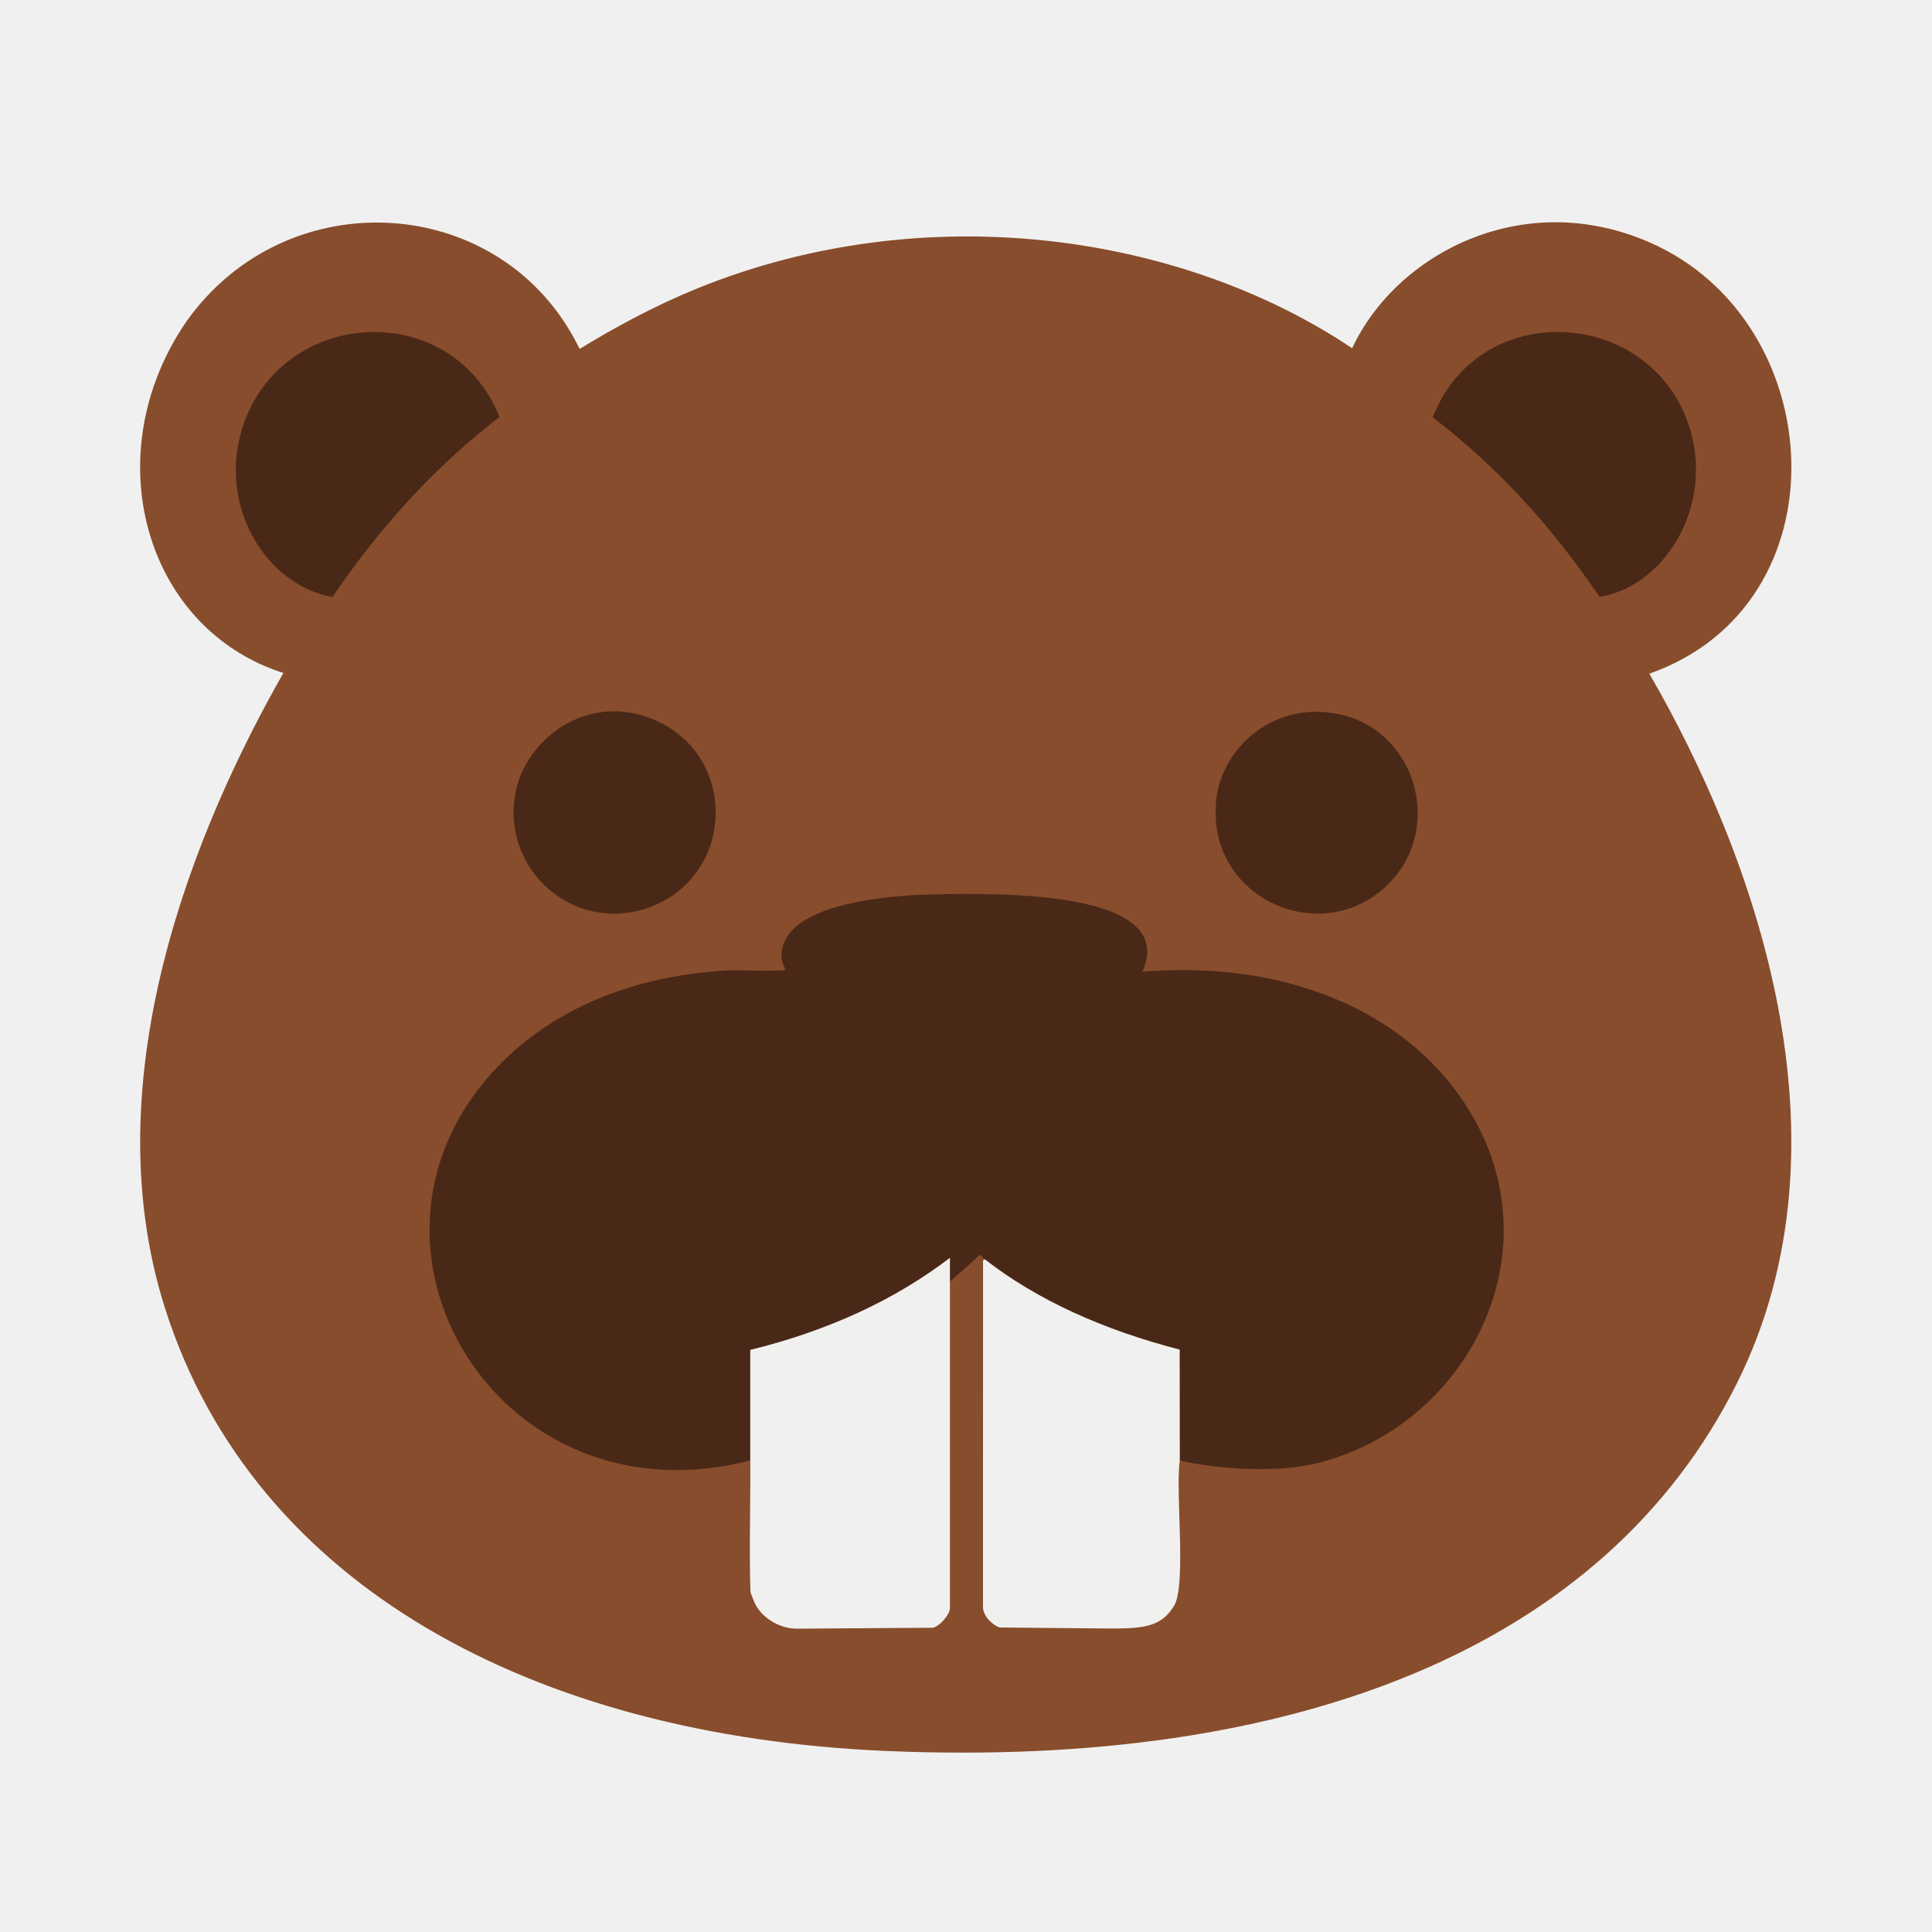
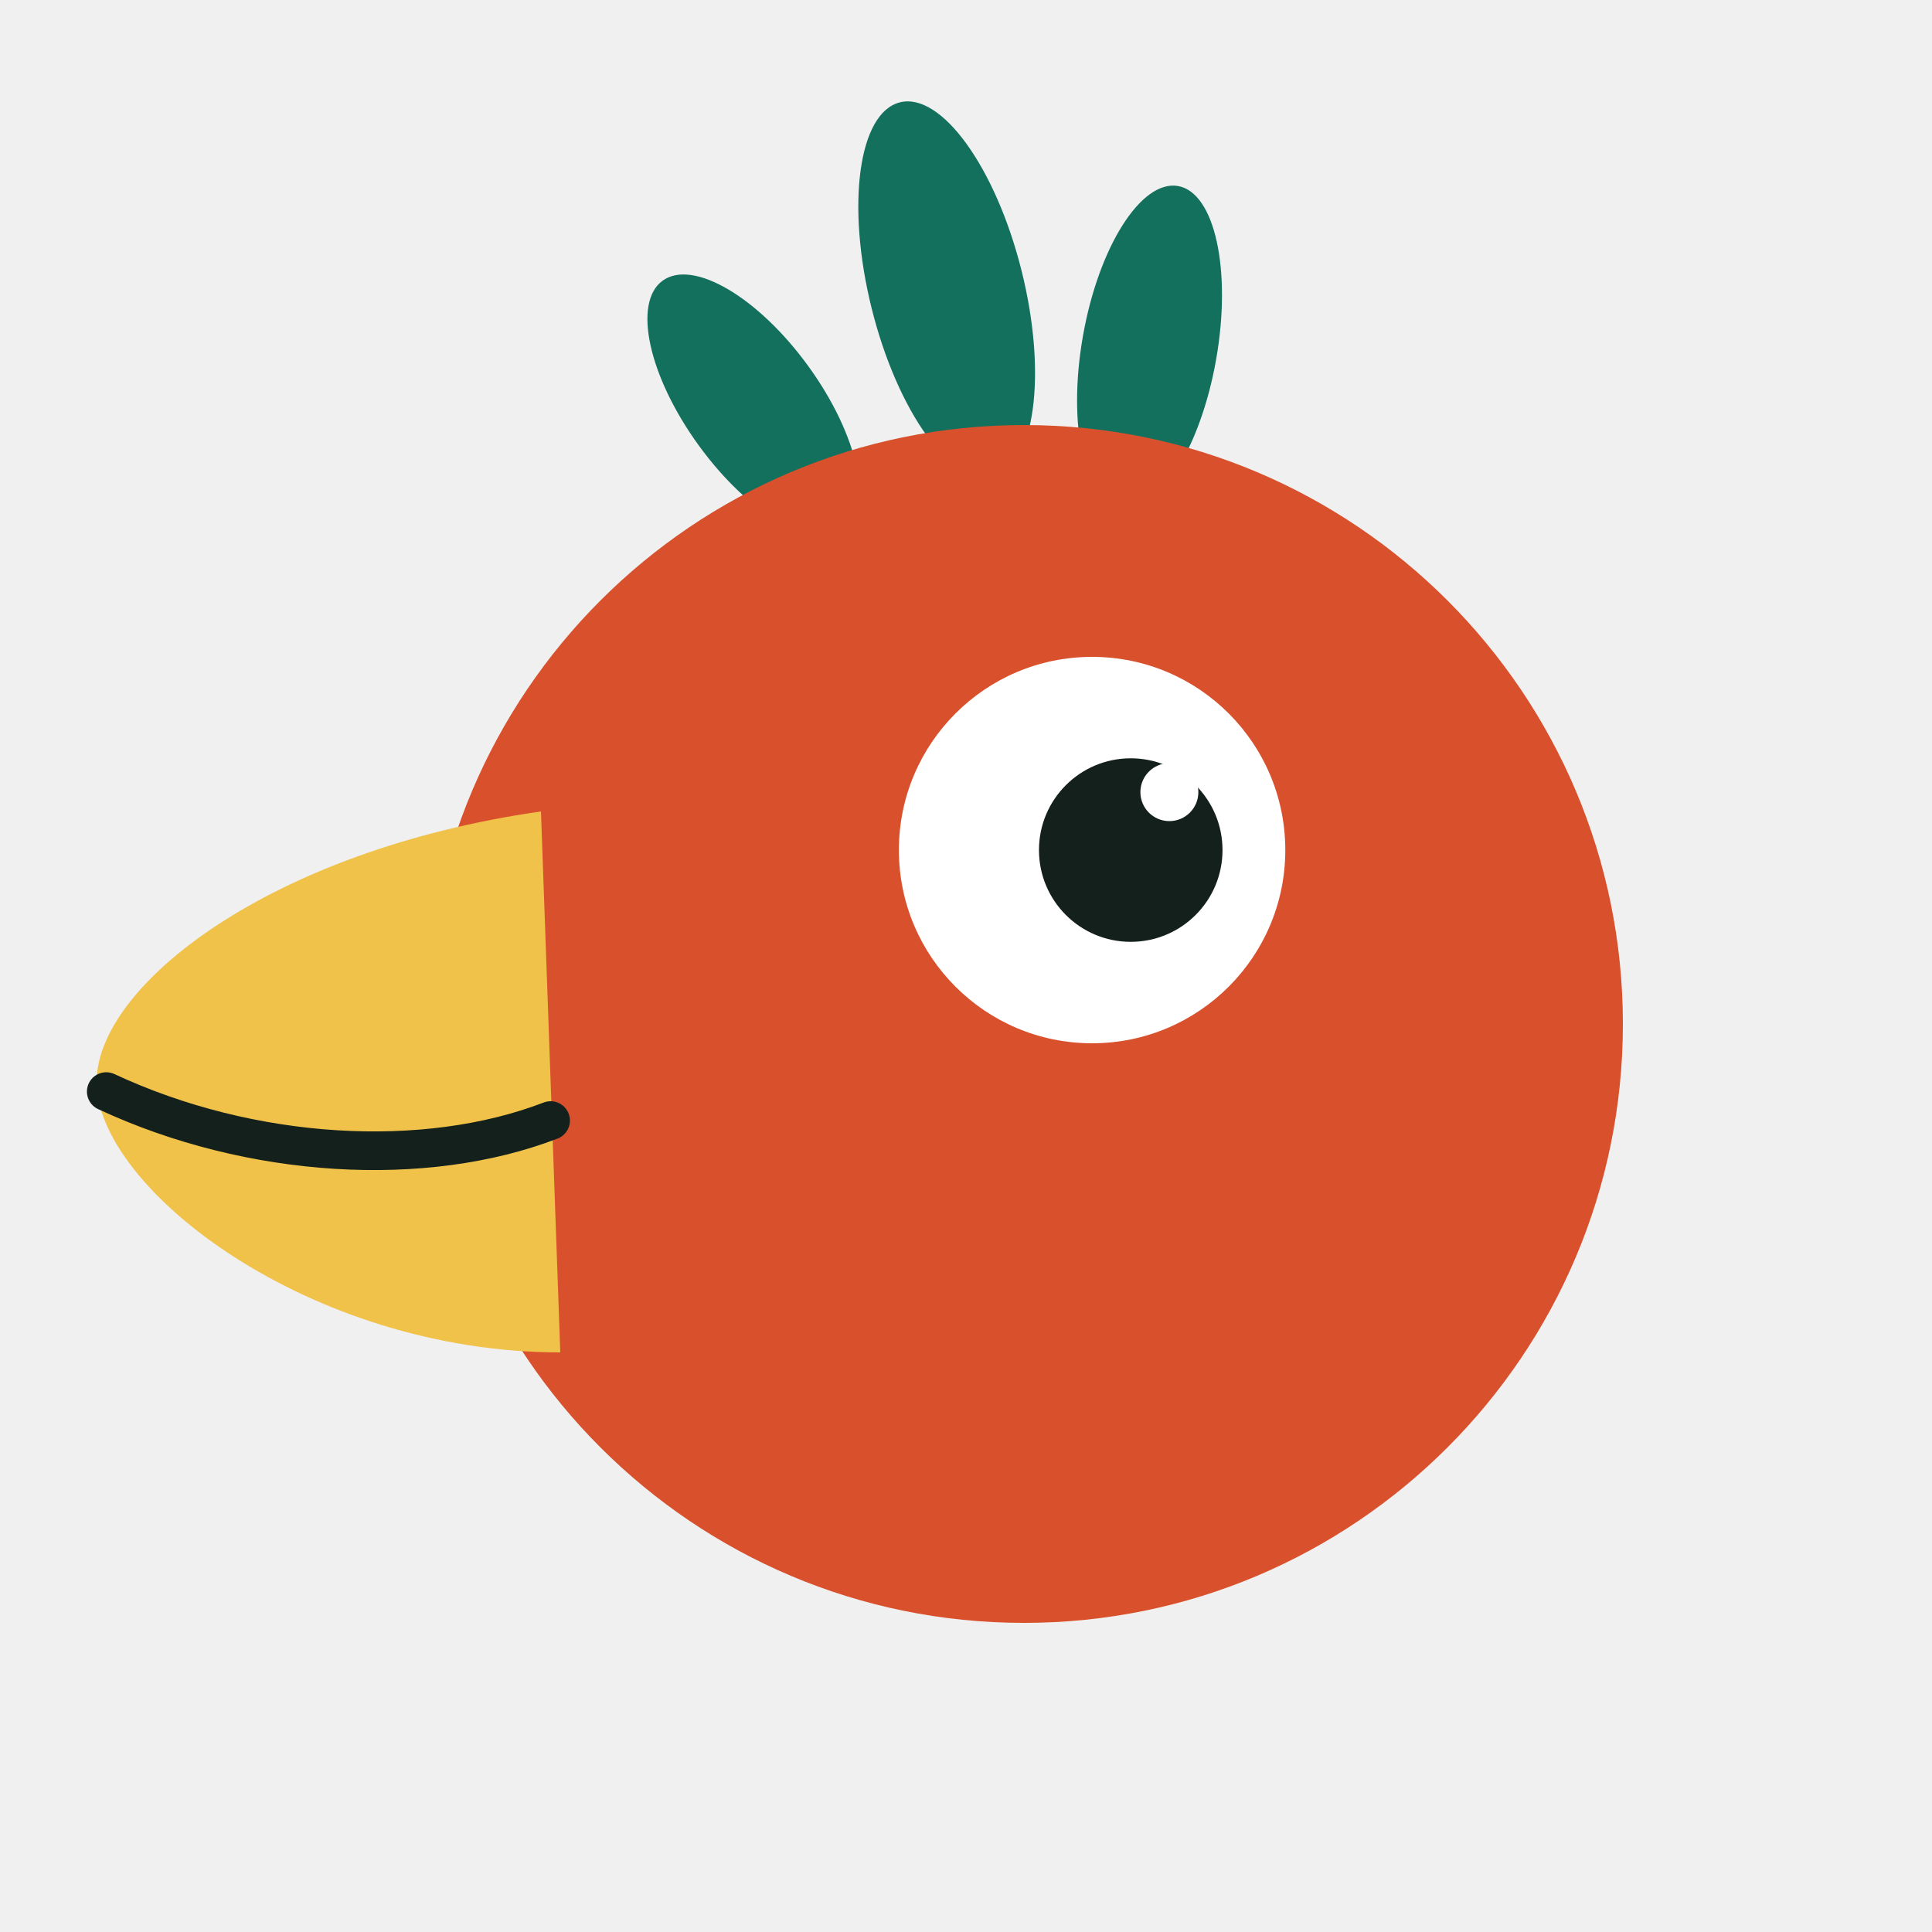
- <svg xmlns="http://www.w3.org/2000/svg" version="1.1" viewBox="0 0 1254 1254" width="1254" height="1254">
-   <path d="M376.21,226.50 C399.53,212.18 425.83,198.03 453.11,186.99 C600.29,127.48 766.17,151.37 877.66,226.04 C905.76,165.37 988.06,120.90 1071.25,157.56 C1188.14,209.07 1198.44,392.32 1070.53,437.27 C1138.52,554.64 1205.83,740.47 1127.43,897.75 C1041.91,1069.29 841.19,1147.90 575.25,1136.50 C346.68,1126.72 165.12,1029.48 107.46,850.25 C58.93,699.44 127.63,535.56 183.94,436.82 C93.85,408.09 61.86,294.90 120.93,208.75 C186.77,115.80 327.32,125.28 376.21,226.50 Z" fill="#884D2C" fill-rule="nonzero" />
-   <g>
-     <path d="M639.15,817.35 L635.75,814.43 C629.86,820.57 622.83,826.19 616.56,831.75 L616.56,816.42 C580.90,843.70 537.49,863.79 486.98,876.19 L486.98,947.90 C324.46,990.05 215.84,810.81 319.40,696.25 C352.88,659.21 403.47,634.33 469.61,630.00 C478.46,629.42 490.82,630.28 499.25,630.09 C518.53,629.67 504.42,631.15 507.85,615.25 C513.81,587.67 571.27,581.24 606.25,580.50 C652.82,579.52 764.67,578.69 741.50,630.70 C829.13,623.56 897.83,652.63 937.25,698.40 C1019.37,793.76 961.03,922.92 855.25,949.64 C829.65,956.11 791.25,953.76 765.75,948.00 L765.67,875.98 C716.55,863.31 673.53,844.09 639.15,817.35 Z" fill="#4A2817" fill-rule="nonzero" />
-     <path d="M616.56,831.75 L616.56,1043.75 C616.54,1048.38 608.88,1056.44 605.21,1056.52 L517.25,1057.12 C504.52,1057.06 493.78,1048.84 489.98,1040.72 C489.56,1039.83 487.12,1033.88 487.10,1033.25 C486.19,1007.41 487.19,975.63 486.98,947.90 L486.98,876.19 C537.49,863.79 580.90,843.70 616.56,816.42 L616.56,831.75 Z" fill="#F0F0EF" fill-rule="nonzero" />
-     <path d="M639.15,817.35 C673.53,844.09 716.55,863.31 765.67,875.98 L765.75,948.00 C762.83,968.82 770.19,1028.55 762.09,1042.19 C754.07,1055.69 742.65,1057.06 721.25,1057.02 L648.76,1056.36 C644.54,1054.91 638.03,1049.36 638.01,1042.83 L638.07,818.02 C638.07,818.02 639.15,817.35 639.15,817.35 Z" fill="#F0F0EF" fill-rule="nonzero" />
-   </g>
-   <path d="M324.22,270.68 C282.02,302.95 246.06,342.96 215.75,387.50 C172.82,380.02 139.36,327.33 158.61,273.78 C186.10,199.16 293.46,194.12 324.22,270.68 Z" fill="#4A2817" fill-rule="nonzero" />
-   <path d="M1093.88,269.75 C1115.62,323.32 1083.05,379.89 1038.25,387.47 C1008.08,342.99 972.37,303.23 929.96,270.92 C958.83,195.96 1063.80,198.45 1093.88,269.75 Z" fill="#4A2817" fill-rule="nonzero" />
-   <path d="M873.11,464.54 C920.23,477.33 937.66,540.29 898.87,576.03 C854.09,616.45 779.23,580.16 790.08,514.79 C795.94,482.15 830.62,453.00 873.11,464.54 Z" fill="#4A2817" fill-rule="nonzero" />
-   <path d="M417.48,464.52 C481.74,484.74 479.37,573.51 415.25,590.93 C367.47,603.18 324.26,560.64 335.00,512.53 C341.88,481.72 376.46,452.33 417.48,464.52 Z" fill="#4A2817" fill-rule="nonzero" />
+ <svg xmlns="http://www.w3.org/2000/svg" width="380" height="380" viewBox="0 0 380 380" fill="none">
+   <path d="M166.068 104.394C172.01 100.077 168.827 85.565 158.959 71.983C149.09 58.4 136.273 50.888 130.33 55.206C124.388 59.523 127.57 74.035 137.439 87.618C147.308 101.201 160.125 108.712 166.068 104.394Z" fill="#12705C" />
+   <path d="M195.392 93.87C203.538 91.839 206.025 73.685 200.948 53.322C195.871 32.958 185.152 18.097 177.006 20.128C168.861 22.158 166.374 40.312 171.451 60.676C176.528 81.039 187.247 95.901 195.392 93.87Z" fill="#12705C" />
+   <path d="M220.49 100.209C227.723 101.485 236.099 88.277 239.196 70.71C242.294 53.142 238.941 37.866 231.707 36.591C224.474 35.315 216.098 48.523 213.001 66.091C209.903 83.658 213.256 98.934 220.49 100.209Z" fill="#12705C" />
+   <path d="M201.402 319.202C266.461 319.202 319.202 266.461 319.202 201.402C319.202 136.342 266.461 83.602 201.402 83.602C136.342 83.602 83.602 136.342 83.602 201.402C83.602 266.461 136.342 319.202 201.402 319.202Z" fill="#D9512C" />
+   <path d="M106.4 159.602C53.2 167.202 19 193.802 19 212.802C19 233.702 60.8 266.002 110.2 266.002L106.4 159.602Z" fill="#F0C24A" />
+   <path d="M20.898 214.699C49.398 227.999 83.598 229.899 108.298 220.399" stroke="#14201C" stroke-width="7.6" stroke-linecap="round" />
+   <path d="M214.801 205.199C235.788 205.199 252.801 188.186 252.801 167.199C252.801 146.212 235.788 129.199 214.801 129.199C193.814 129.199 176.801 146.212 176.801 167.199C176.801 188.186 193.814 205.199 214.801 205.199Z" fill="white" />
+   <path d="M222.402 185.248C232.37 185.248 240.452 177.167 240.452 167.198C240.452 157.23 232.37 149.148 222.402 149.148C212.433 149.148 204.352 157.23 204.352 167.198C204.352 177.167 212.433 185.248 222.402 185.248Z" fill="#14201C" />
+   <path d="M230.001 161.502C233.149 161.502 235.701 158.95 235.701 155.802C235.701 152.654 233.149 150.102 230.001 150.102C226.853 150.102 224.301 152.654 224.301 155.802C224.301 158.95 226.853 161.502 230.001 161.502Z" fill="white" />
</svg>
